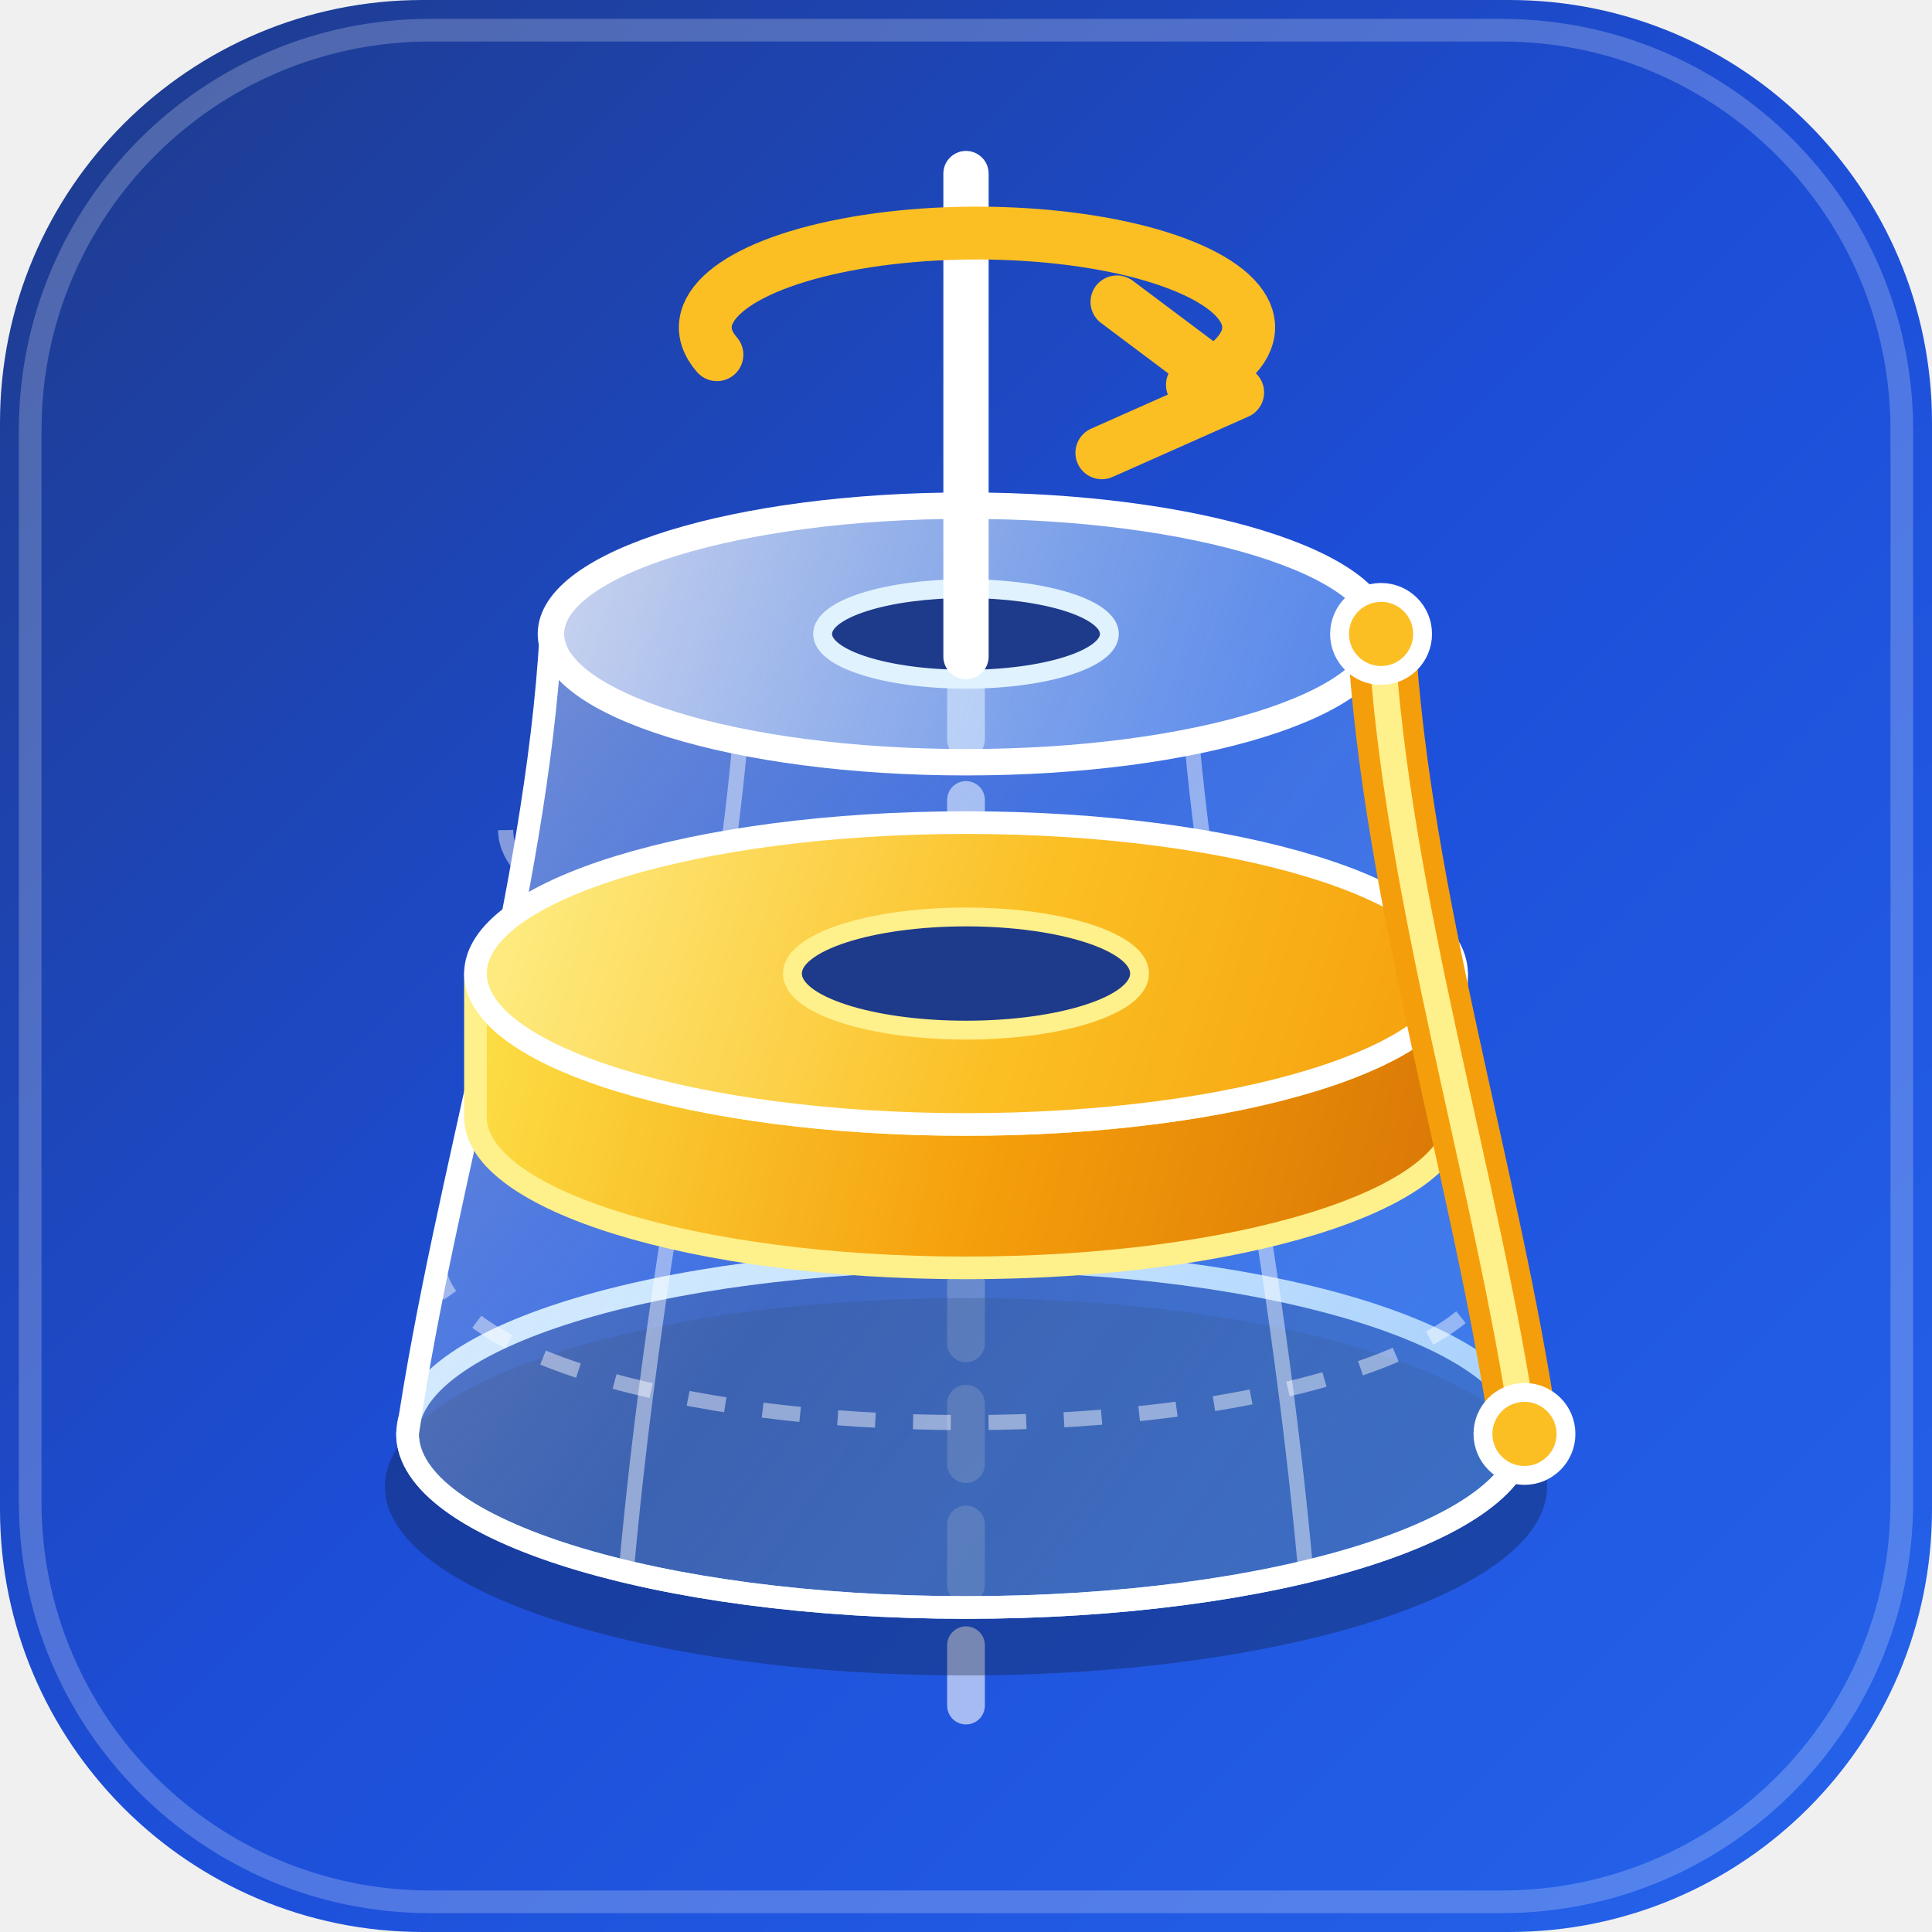
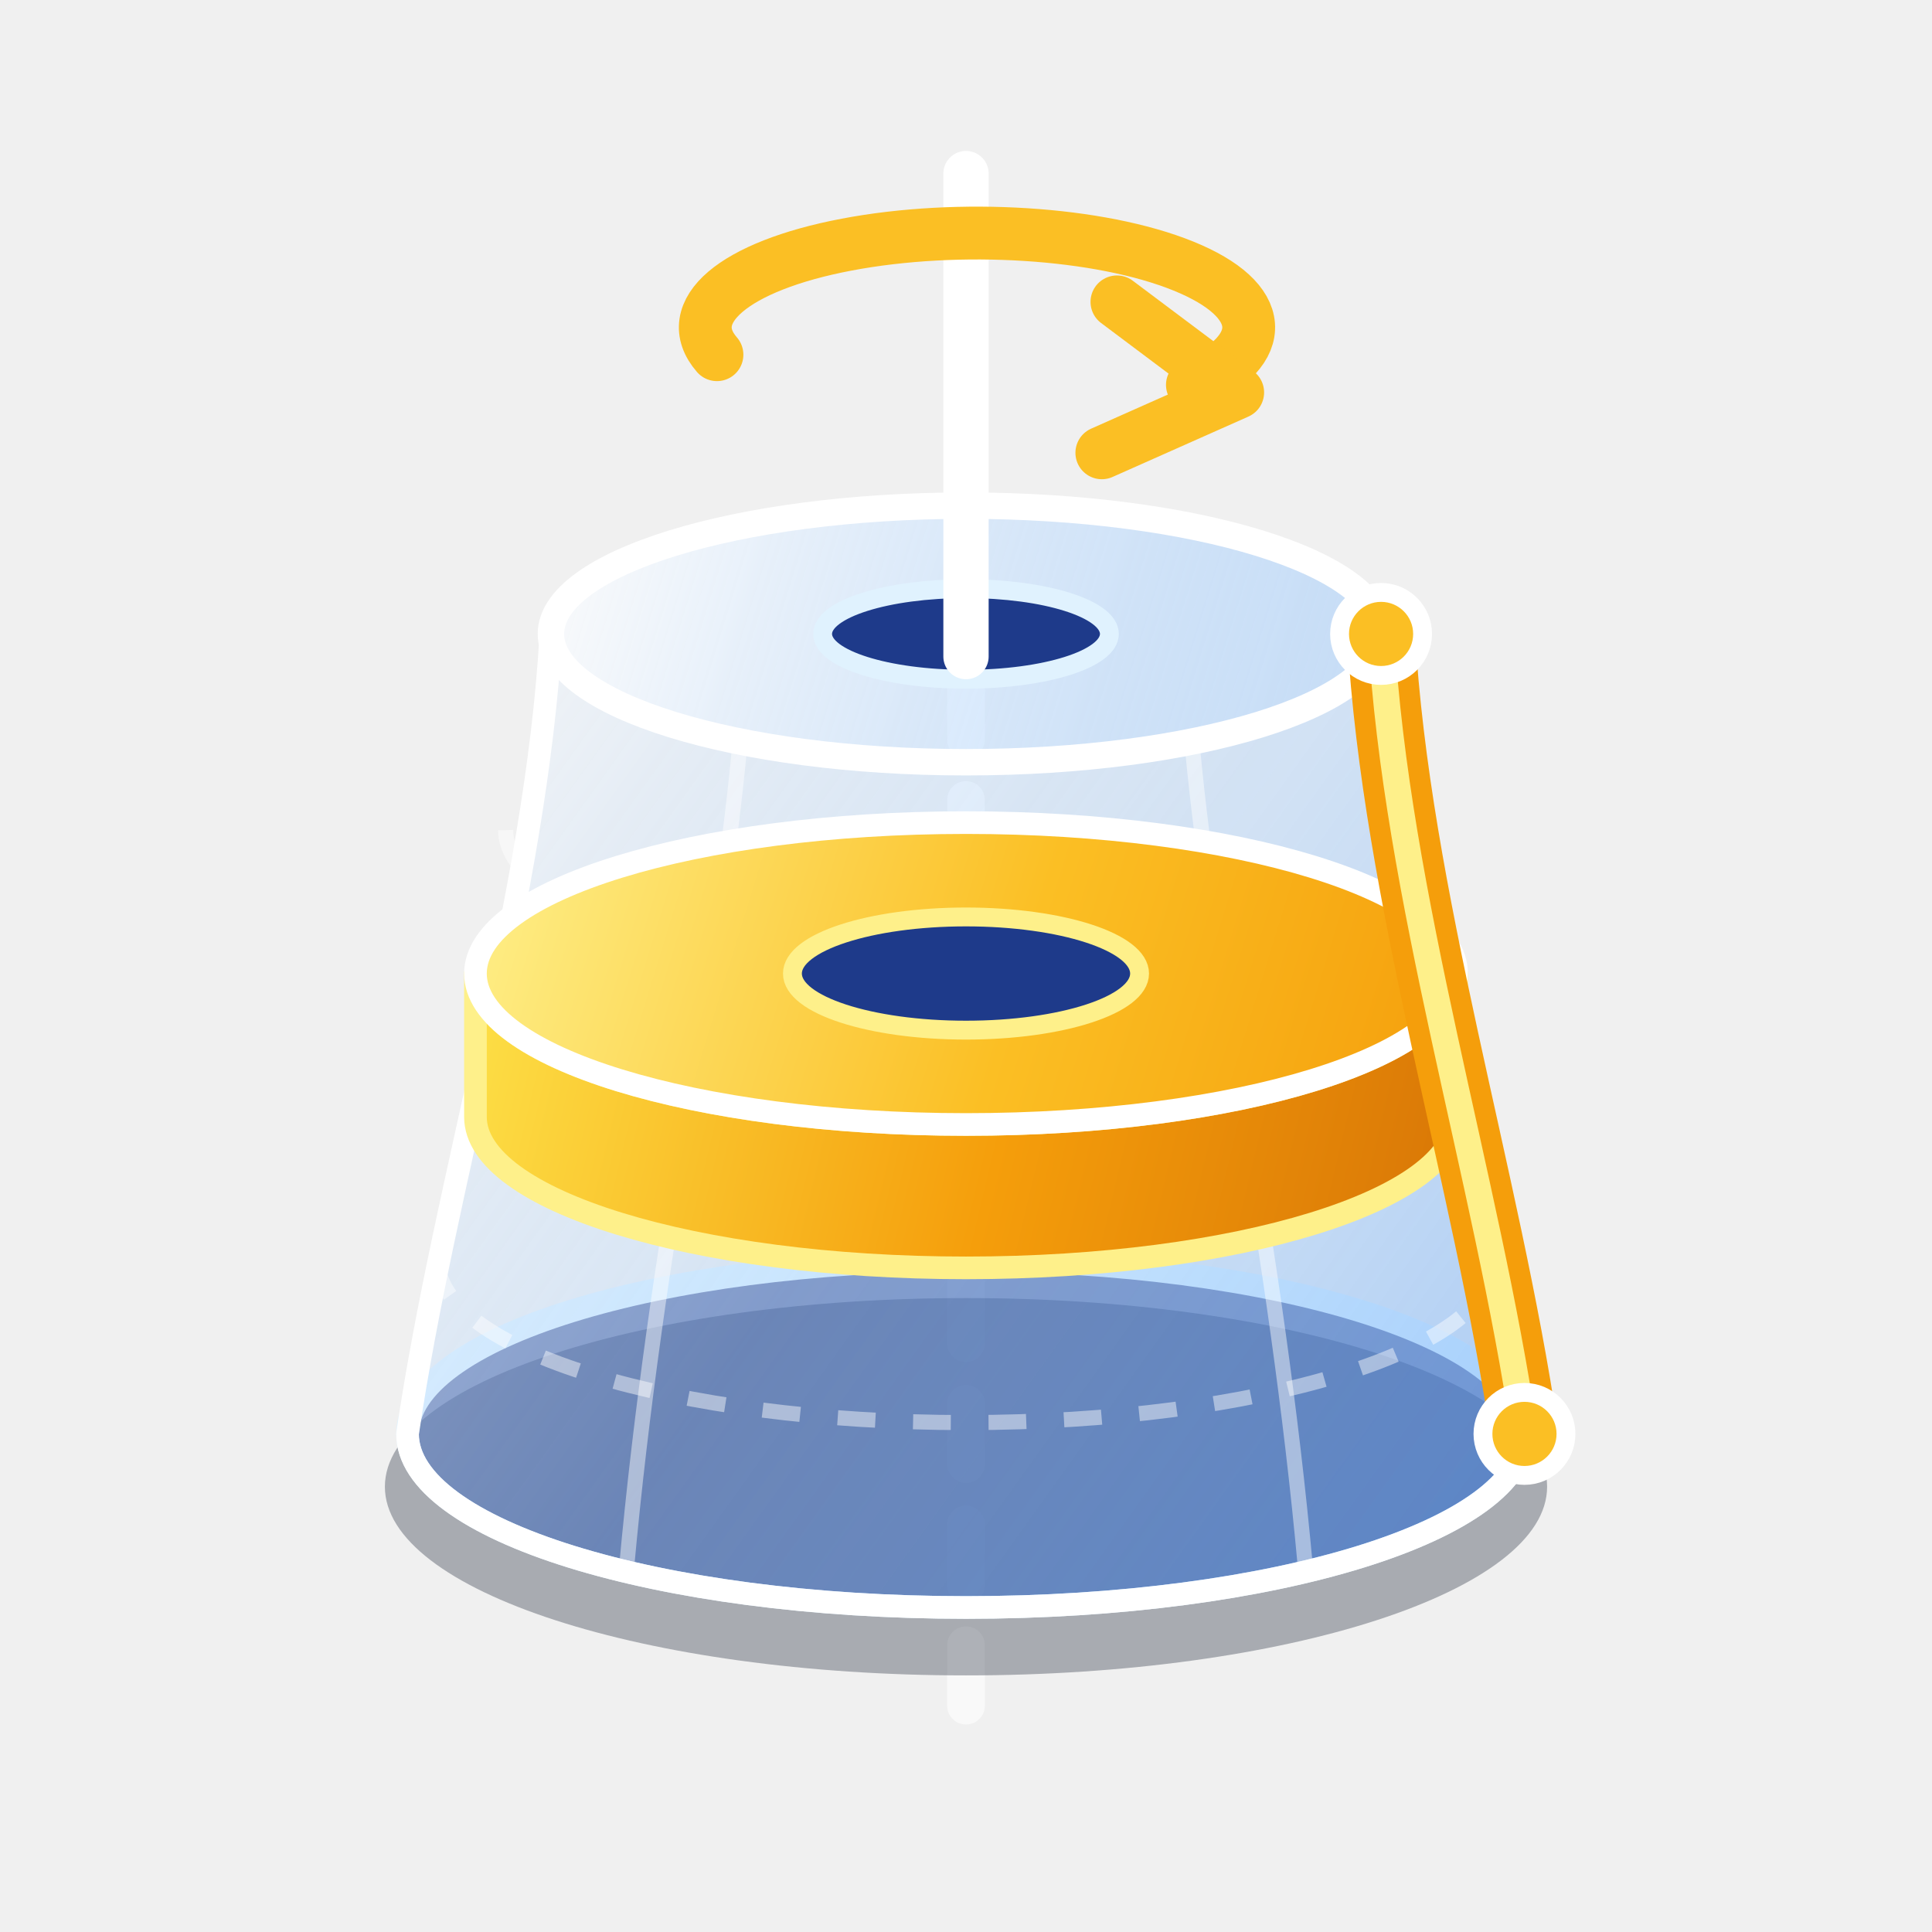
<svg xmlns="http://www.w3.org/2000/svg" viewBox="0 0 512 512" width="512" height="512" fill="none">
  <defs>
    <linearGradient id="bgGrad" x1="0" y1="0" x2="512" y2="512" gradientUnits="userSpaceOnUse">
      <stop offset="0%" stop-color="#1E3A8A" />
      <stop offset="50%" stop-color="#1D4ED8" />
      <stop offset="100%" stop-color="#2563EB" />
    </linearGradient>
    <linearGradient id="solidBodyGrad" x1="108" y1="168" x2="404" y2="380" gradientUnits="userSpaceOnUse">
      <stop offset="0%" stop-color="#FFFFFF" stop-opacity="0.42" />
      <stop offset="50%" stop-color="#93C5FD" stop-opacity="0.28" />
      <stop offset="100%" stop-color="#60A5FA" stop-opacity="0.45" />
    </linearGradient>
    <linearGradient id="topCapGrad" x1="146" y1="134" x2="366" y2="202" gradientUnits="userSpaceOnUse">
      <stop offset="0%" stop-color="#FFFFFF" stop-opacity="0.78" />
      <stop offset="100%" stop-color="#93C5FD" stop-opacity="0.45" />
    </linearGradient>
    <linearGradient id="amberDiskSide" x1="126" y1="252" x2="386" y2="314" gradientUnits="userSpaceOnUse">
      <stop offset="0%" stop-color="#FDE047" />
      <stop offset="55%" stop-color="#F59E0B" />
      <stop offset="100%" stop-color="#D97706" />
    </linearGradient>
    <linearGradient id="amberDiskTop" x1="126" y1="220" x2="386" y2="300" gradientUnits="userSpaceOnUse">
      <stop offset="0%" stop-color="#FEF08A" />
      <stop offset="55%" stop-color="#FBBF24" />
      <stop offset="100%" stop-color="#F59E0B" />
    </linearGradient>
  </defs>
-   <rect x="0" y="0" width="512" height="512" rx="112" ry="112" fill="url(#bgGrad)" />
-   <rect x="8" y="8" width="496" height="496" rx="106" ry="106" stroke="#FFFFFF" stroke-opacity="0.22" stroke-width="6" />
  <line x1="256" y1="52" x2="256" y2="460" stroke="#FFFFFF" stroke-width="10" stroke-linecap="round" stroke-dasharray="16 16" stroke-opacity="0.6" />
  <ellipse cx="256" cy="394" rx="154" ry="50" fill="#0F172A" fill-opacity="0.32" />
  <ellipse cx="256" cy="380" rx="148" ry="46" fill="#1E3A8A" fill-opacity="0.55" stroke="#E0F2FE" stroke-width="6" />
  <path d="M 146 168 C 142 238, 118 312, 108 380 A 148 46 0 0 0 404 380 C 394 312, 370 238, 366 168 A 110 34 0 0 1 146 168 Z" fill="url(#solidBodyGrad)" stroke="#FFFFFF" stroke-width="6" stroke-linejoin="round" />
  <path d="M 196 198 C 190 262, 174 328, 166 416" stroke="#FFFFFF" stroke-width="4" stroke-opacity="0.45" stroke-linecap="round" />
  <path d="M 316 198 C 322 262, 338 328, 346 416" stroke="#FFFFFF" stroke-width="4" stroke-opacity="0.45" stroke-linecap="round" />
  <path d="M 134 220 A 122 38 0 0 0 378 220" stroke="#FFFFFF" stroke-width="4" stroke-opacity="0.45" stroke-dasharray="10 10" />
  <path d="M 116 334 A 140 43 0 0 0 396 334" stroke="#FFFFFF" stroke-width="4" stroke-opacity="0.45" stroke-dasharray="10 10" />
  <path d="M 126 258 V 296 A 130 40 0 0 0 386 296 V 258 A 130 40 0 0 1 126 258 Z" fill="url(#amberDiskSide)" stroke="#FEF08A" stroke-width="6" stroke-linejoin="round" />
  <ellipse cx="256" cy="258" rx="130" ry="40" fill="url(#amberDiskTop)" stroke="#FFFFFF" stroke-width="6" />
  <ellipse cx="256" cy="258" rx="46" ry="15" fill="#1E3A8A" stroke="#FEF08A" stroke-width="5" />
  <ellipse cx="256" cy="168" rx="110" ry="34" fill="url(#topCapGrad)" stroke="#FFFFFF" stroke-width="7" />
  <ellipse cx="256" cy="168" rx="38" ry="12" fill="#1E3A8A" stroke="#E0F2FE" stroke-width="5" />
  <path d="M 366 168 C 370 238, 394 312, 404 380" stroke="#F59E0B" stroke-width="18" stroke-linecap="round" />
  <path d="M 366 168 C 370 238, 394 312, 404 380" stroke="#FEF08A" stroke-width="7" stroke-linecap="round" />
  <circle cx="366" cy="168" r="11" fill="#FBBF24" stroke="#FFFFFF" stroke-width="5" />
  <circle cx="404" cy="380" r="11" fill="#FBBF24" stroke="#FFFFFF" stroke-width="5" />
  <line x1="256" y1="46" x2="256" y2="174" stroke="#FFFFFF" stroke-width="12" stroke-linecap="round" />
  <path d="M 190 94 A 72 25 0 1 1 316 102" stroke="#FBBF24" stroke-width="14" stroke-linecap="round" />
  <path d="M 296 80 L 328 104 L 292 120" stroke="#FBBF24" stroke-width="14" stroke-linecap="round" stroke-linejoin="round" />
</svg>
